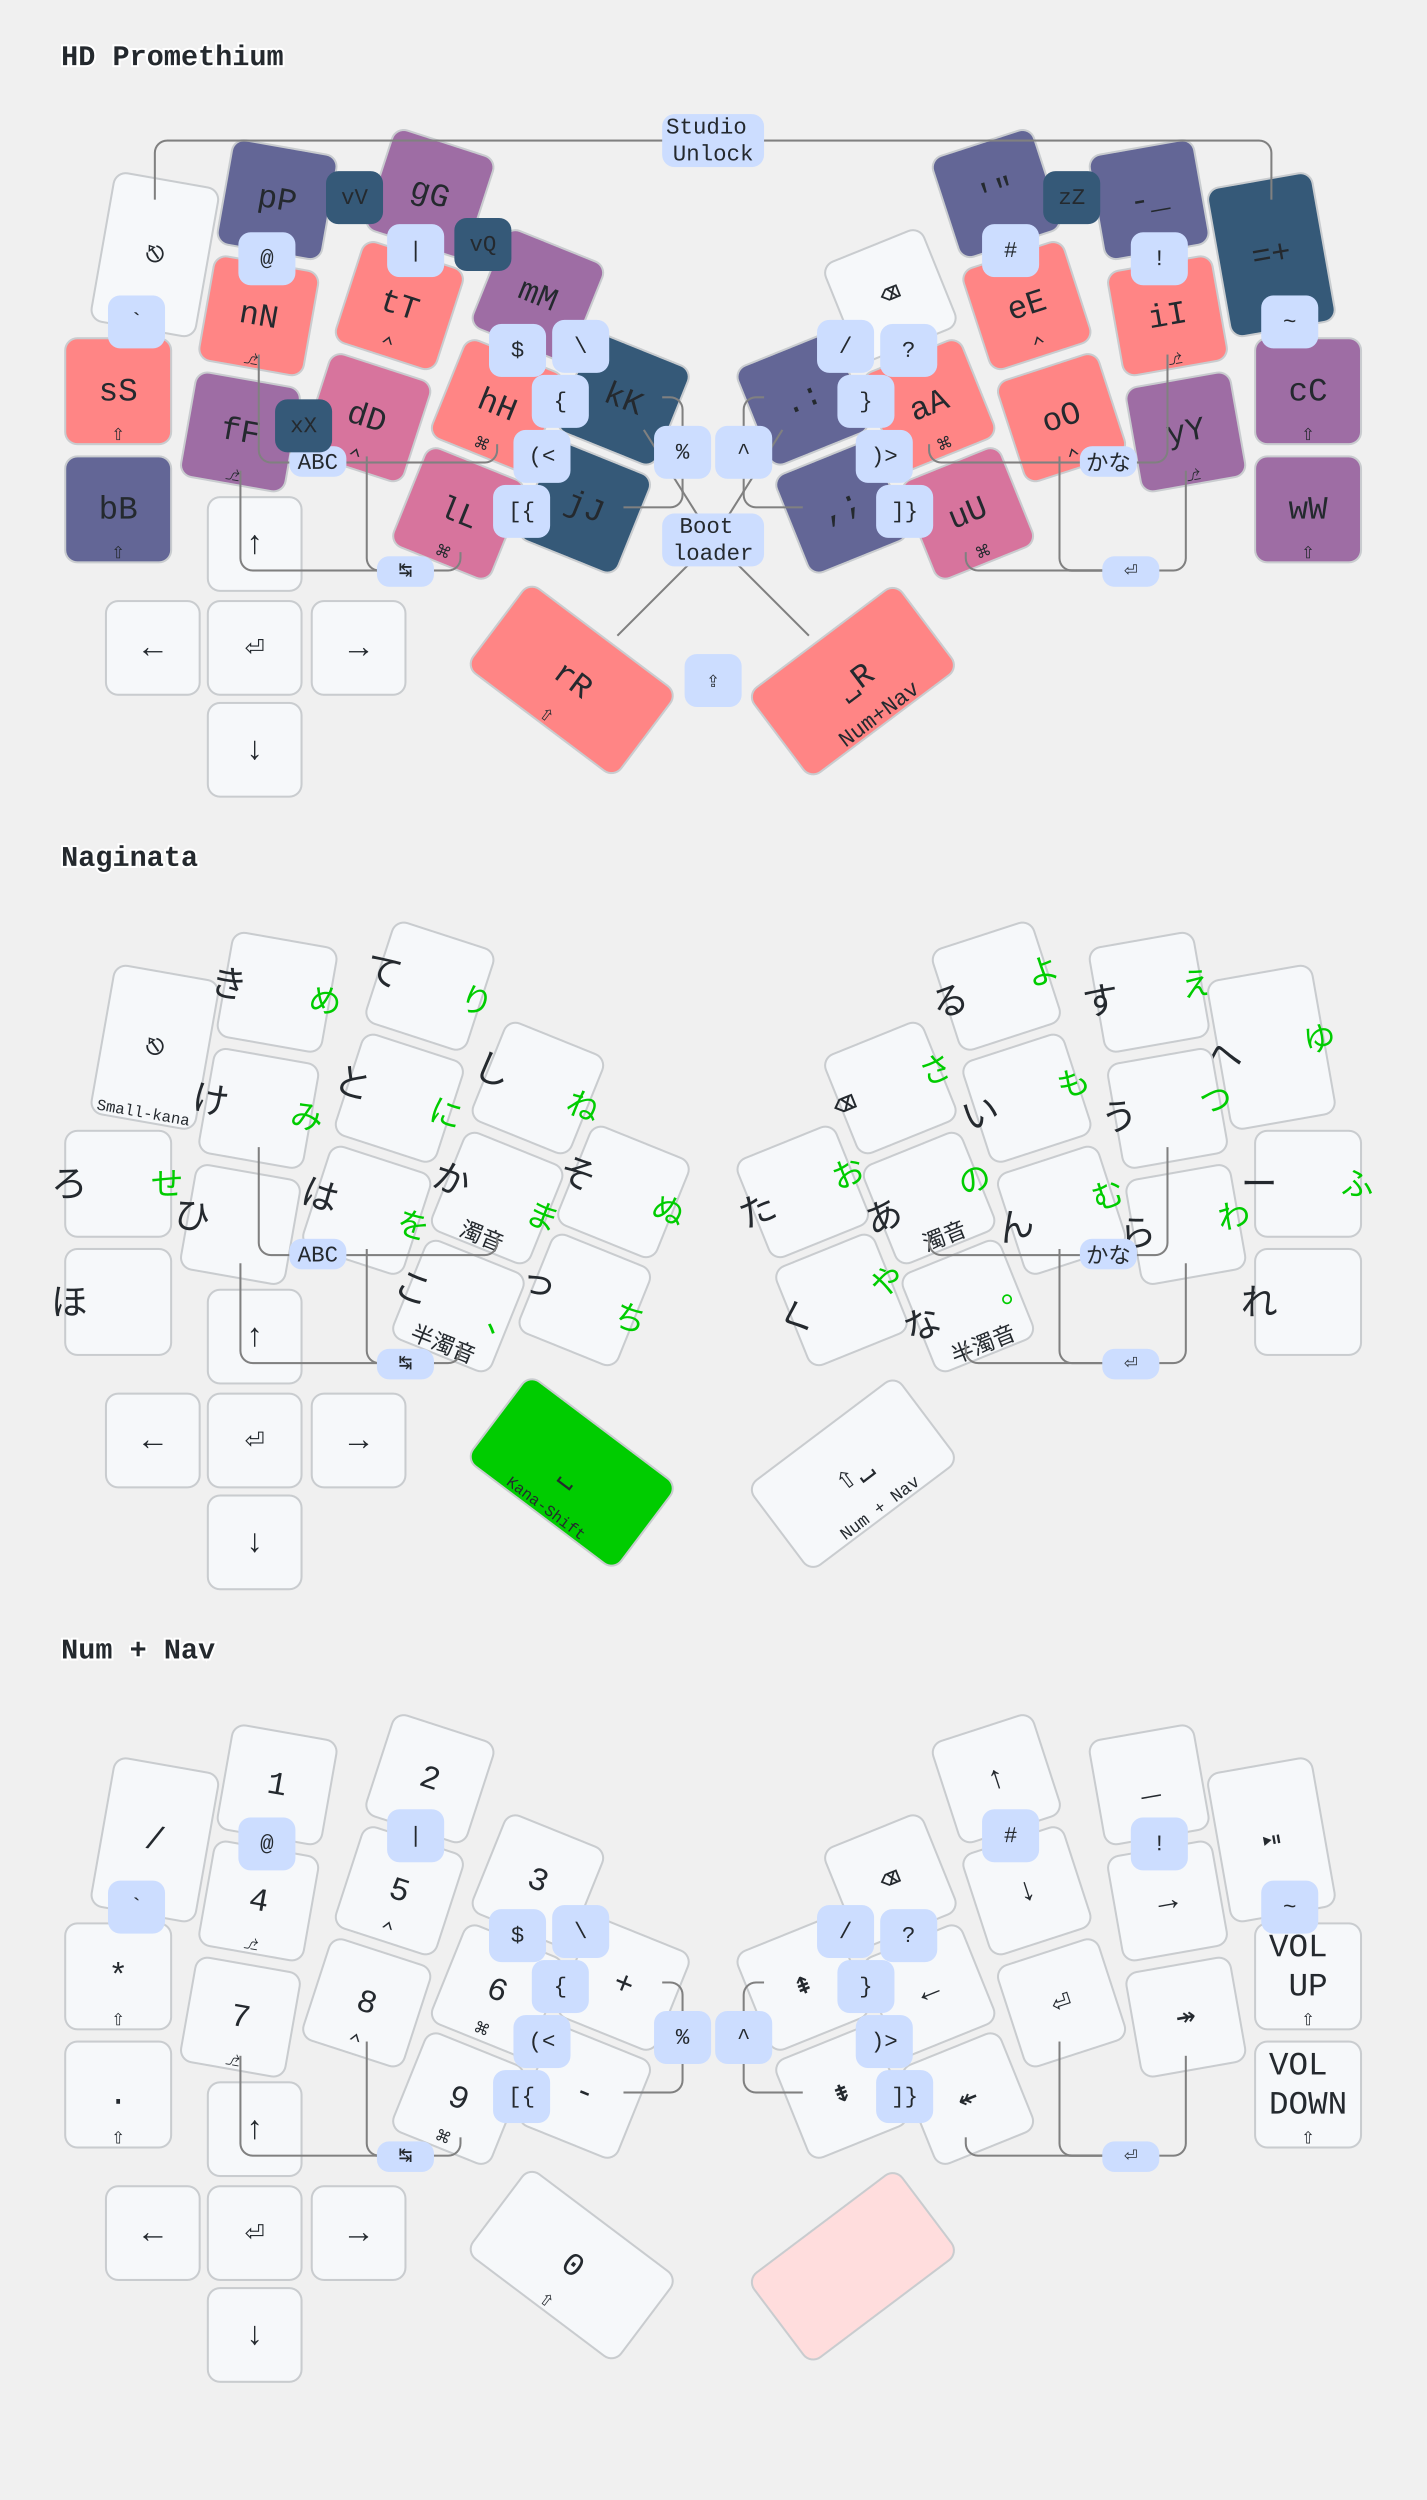
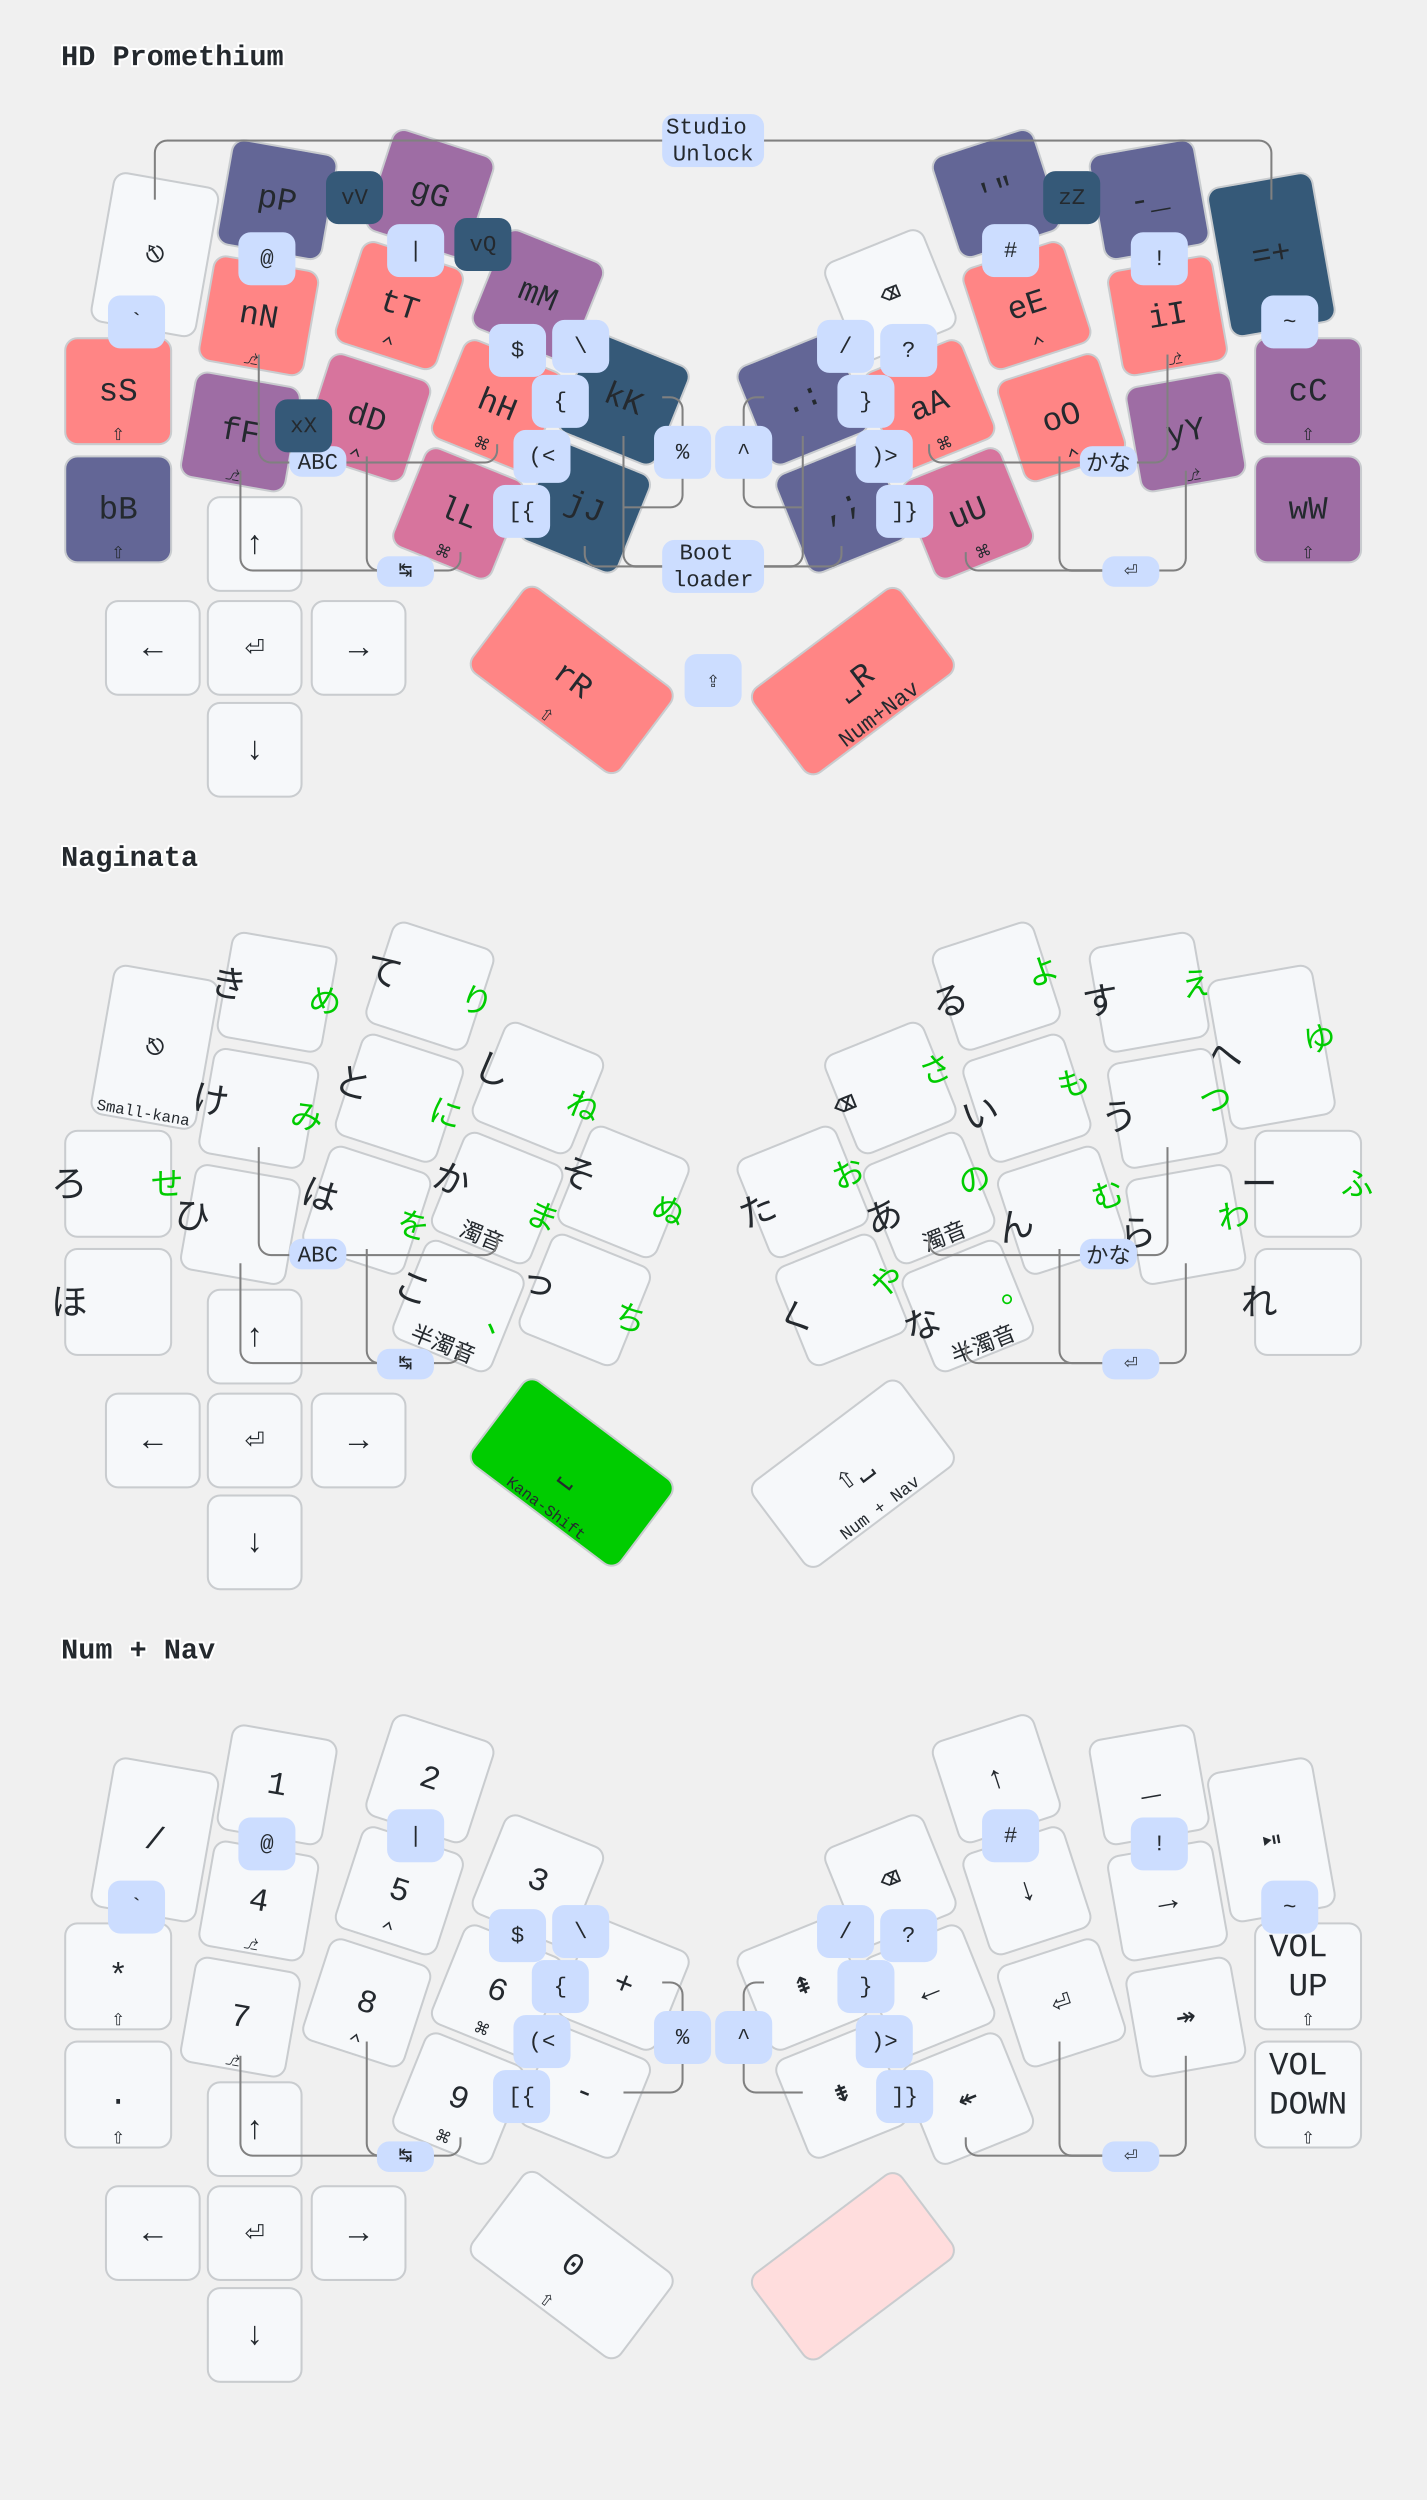
<svg xmlns="http://www.w3.org/2000/svg" width="700" height="1227" viewBox="0 0 700 1227" class="keymap">
  <style>/* inherit to force styles through use tags*/
svg path {
    fill: inherit;
}
/* font and background color specifications */
svg.keymap {
    font-family: SFMono-Regular,Consolas,Liberation Mono,Menlo,monospace;
    font-size: 14px;
    font-kerning: normal;
    text-rendering: optimizeLegibility;
    fill: #24292e;
}

/* default key styling */
rect.key {
    fill: #f6f8fa;
    stroke: #c9cccf;
    stroke-width: 1;
}

/* color accent for combo boxes */
rect.combo {
    fill: #cdf;
}

/* color accent for held keys */
rect.held, rect.combo.held {
    fill: #fdd;
}

/* color accent for ghost (optional) keys */
rect.ghost, rect.combo.ghost {
    stroke-dasharray: 4, 4;
    stroke-width: 2;
}

text {
    text-anchor: middle;
    dominant-baseline: middle;
}

/* styling for layer labels */
text.label {
    font-weight: bold;
    text-anchor: start;
    stroke: white;
    stroke-width: 2;
    paint-order: stroke;
}

text.tap {
    font-size: 16px;
}

/* styling for combo tap, and key hold/shifted label text */
text.combo, text.hold, text.shifted {
    font-size: 11px;
}

text.hold {
    text-anchor: middle;
    dominant-baseline: auto;
}

text.shifted {
    text-anchor: middle;
    dominant-baseline: hanging;
}

/* styling for hold/shifted label text in combo box */
text.combo.hold, text.combo.shifted {
    font-size: 8px;
}

/* lighter symbol for transparent keys */
text.trans {
    fill: #7b7e81;
}

/* styling for combo dendrons */
path.combo {
    stroke-width: 1;
    stroke: gray;
    fill: none;
}

/* Start Tabler Icons Cleanup */
/* cannot use height/width with glyphs */
.icon-tabler &gt; path {
    fill: inherit;
    stroke: inherit;
}
/* hide tabler's default box */
.icon-tabler &gt; path[stroke="none"][fill="none"] {
    visibility: collapse;
}

rect.low {
    fill: #355978;
}
rect.medium-low {
    fill: #636696;
}
rect.medium {
    fill: #9E6DA4;
}
rect.medium-high {
    fill: #D7749D;
}
rect.high {
    fill: #FF8585;
}

/* green styling for Naginata kana-shift */
rect.kshift {
    fill: #00CC00;
}
text.left {
    font-size: 18px;
    translate: 16px 7px;
}
text.right {
    fill: #00CC00;
    font-size: 16px;
    translate: -16px -10px;
}
</style>
  <g transform="translate(30, 0)" class="layer-HD Promethium">
    <text x="0" y="28" class="label" id="HD-Promethium">HD Promethium</text>
    <g transform="translate(0, 60)">
      <g transform="translate(46, 65) rotate(10.0)" class="key keypos-0">
        <rect rx="6" ry="6" x="-26" y="-37" width="52" height="74" class="key" />
        <text x="0" y="0" class="key tap">⎋</text>
      </g>
      <g transform="translate(106, 38) rotate(10.0)" class="key medium-low keypos-1">
        <rect rx="6" ry="6" x="-26" y="-26" width="52" height="52" class="key medium-low" />
        <text x="0" y="0" class="key medium-low tap">pP</text>
      </g>
      <g transform="translate(181, 35) rotate(18.0)" class="key medium keypos-2">
        <rect rx="6" ry="6" x="-26" y="-26" width="52" height="52" class="key medium" />
        <text x="0" y="0" class="key medium tap">gG</text>
      </g>
      <g transform="translate(234, 85) rotate(22.0)" class="key medium keypos-3">
        <rect rx="6" ry="6" x="-26" y="-26" width="52" height="52" class="key medium" />
        <text x="0" y="0" class="key medium tap">mM</text>
      </g>
      <g transform="translate(276, 136) rotate(22.0)" class="key low keypos-4">
        <rect rx="6" ry="6" x="-26" y="-26" width="52" height="52" class="key low" />
        <text x="0" y="0" class="key low tap">kK</text>
      </g>
      <g transform="translate(364, 136) rotate(-22.0)" class="key medium-low keypos-5">
        <rect rx="6" ry="6" x="-26" y="-26" width="52" height="52" class="key medium-low" />
        <text x="0" y="0" class="key medium-low tap">.:</text>
      </g>
      <g transform="translate(407, 85) rotate(-22.0)" class="key keypos-6">
        <rect rx="6" ry="6" x="-26" y="-26" width="52" height="52" class="key" />
        <text x="0" y="0" class="key tap">⌫</text>
      </g>
      <g transform="translate(459, 35) rotate(-18.0)" class="key medium-low keypos-7">
        <rect rx="6" ry="6" x="-26" y="-26" width="52" height="52" class="key medium-low" />
        <text x="0" y="0" class="key medium-low tap">'"</text>
      </g>
      <g transform="translate(534, 38) rotate(-10.0)" class="key medium-low keypos-8">
        <rect rx="6" ry="6" x="-26" y="-26" width="52" height="52" class="key medium-low" />
        <text x="0" y="0" class="key medium-low tap">-_</text>
      </g>
      <g transform="translate(594, 65) rotate(-10.0)" class="key low keypos-9">
        <rect rx="6" ry="6" x="-26" y="-37" width="52" height="74" class="key low" />
        <text x="0" y="0" class="key low tap">=+</text>
      </g>
      <g transform="translate(28, 132)" class="key high keypos-10">
        <rect rx="6" ry="6" x="-26" y="-26" width="52" height="52" class="key high" />
        <text x="0" y="0" class="key high tap">sS</text>
        <text x="0" y="24" class="key high hold">⇧</text>
      </g>
      <g transform="translate(97, 95) rotate(10.0)" class="key high keypos-11">
        <rect rx="6" ry="6" x="-26" y="-26" width="52" height="52" class="key high" />
        <text x="0" y="0" class="key high tap">nN</text>
        <text x="0" y="24" class="key high hold">⎇</text>
      </g>
      <g transform="translate(166, 90) rotate(18.0)" class="key high keypos-12">
        <rect rx="6" ry="6" x="-26" y="-26" width="52" height="52" class="key high" />
        <text x="0" y="0" class="key high tap">tT</text>
        <text x="0" y="24" class="key high hold">⌃</text>
      </g>
      <g transform="translate(214, 139) rotate(22.0)" class="key high keypos-13">
        <rect rx="6" ry="6" x="-26" y="-26" width="52" height="52" class="key high" />
        <text x="0" y="0" class="key high tap">hH</text>
        <text x="0" y="24" class="key high hold">⌘</text>
      </g>
      <g transform="translate(257, 189) rotate(22.0)" class="key low keypos-14">
        <rect rx="6" ry="6" x="-26" y="-26" width="52" height="52" class="key low" />
        <text x="0" y="0" class="key low tap">jJ</text>
      </g>
      <g transform="translate(383, 189) rotate(-22.0)" class="key medium-low keypos-15">
        <rect rx="6" ry="6" x="-26" y="-26" width="52" height="52" class="key medium-low" />
        <text x="0" y="0" class="key medium-low tap">,;</text>
      </g>
      <g transform="translate(426, 139) rotate(-22.0)" class="key high keypos-16">
        <rect rx="6" ry="6" x="-26" y="-26" width="52" height="52" class="key high" />
        <text x="0" y="0" class="key high tap">aA</text>
        <text x="0" y="24" class="key high hold">⌘</text>
      </g>
      <g transform="translate(474, 90) rotate(-18.0)" class="key high keypos-17">
        <rect rx="6" ry="6" x="-26" y="-26" width="52" height="52" class="key high" />
        <text x="0" y="0" class="key high tap">eE</text>
        <text x="0" y="24" class="key high hold">⌃</text>
      </g>
      <g transform="translate(543, 95) rotate(-10.0)" class="key high keypos-18">
        <rect rx="6" ry="6" x="-26" y="-26" width="52" height="52" class="key high" />
        <text x="0" y="0" class="key high tap">iI</text>
        <text x="0" y="24" class="key high hold">⎇</text>
      </g>
      <g transform="translate(612, 132)" class="key medium keypos-19">
        <rect rx="6" ry="6" x="-26" y="-26" width="52" height="52" class="key medium" />
        <text x="0" y="0" class="key medium tap">cC</text>
        <text x="0" y="24" class="key medium hold">⇧</text>
      </g>
      <g transform="translate(28, 190)" class="key medium-low keypos-20">
        <rect rx="6" ry="6" x="-26" y="-26" width="52" height="52" class="key medium-low" />
        <text x="0" y="0" class="key medium-low tap">bB</text>
        <text x="0" y="24" class="key medium-low hold">⇧</text>
      </g>
      <g transform="translate(88, 152) rotate(10.0)" class="key medium keypos-21">
        <rect rx="6" ry="6" x="-26" y="-26" width="52" height="52" class="key medium" />
        <text x="0" y="0" class="key medium tap">fF</text>
        <text x="0" y="24" class="key medium hold">⎇</text>
      </g>
      <g transform="translate(150, 145) rotate(18.0)" class="key medium-high keypos-22">
        <rect rx="6" ry="6" x="-26" y="-26" width="52" height="52" class="key medium-high" />
        <text x="0" y="0" class="key medium-high tap">dD</text>
        <text x="0" y="24" class="key medium-high hold">⌃</text>
      </g>
      <g transform="translate(195, 192) rotate(22.0)" class="key medium-high keypos-23">
        <rect rx="6" ry="6" x="-26" y="-26" width="52" height="52" class="key medium-high" />
        <text x="0" y="0" class="key medium-high tap">lL</text>
        <text x="0" y="24" class="key medium-high hold">⌘</text>
      </g>
      <g transform="translate(251, 274) rotate(37.0)" class="key high keypos-24">
        <rect rx="6" ry="6" x="-46" y="-26" width="91" height="52" class="key high" />
        <text x="0" y="0" class="key high tap">rR</text>
        <text x="0" y="24" class="key high hold">⇧</text>
      </g>
      <g transform="translate(389, 274) rotate(-37.0)" class="key high keypos-25">
        <rect rx="6" ry="6" x="-46" y="-26" width="91" height="52" class="key high" />
        <text x="0" y="0" class="key high tap">⎵R</text>
        <text x="0" y="24" class="key high hold">Num+Nav</text>
      </g>
      <g transform="translate(445, 192) rotate(-22.0)" class="key medium-high keypos-26">
        <rect rx="6" ry="6" x="-26" y="-26" width="52" height="52" class="key medium-high" />
        <text x="0" y="0" class="key medium-high tap">uU</text>
        <text x="0" y="24" class="key medium-high hold">⌘</text>
      </g>
      <g transform="translate(491, 145) rotate(-18.0)" class="key high keypos-27">
        <rect rx="6" ry="6" x="-26" y="-26" width="52" height="52" class="key high" />
        <text x="0" y="0" class="key high tap">oO</text>
        <text x="0" y="24" class="key high hold">⌃</text>
      </g>
      <g transform="translate(552, 152) rotate(-10.0)" class="key medium keypos-28">
        <rect rx="6" ry="6" x="-26" y="-26" width="52" height="52" class="key medium" />
        <text x="0" y="0" class="key medium tap">yY</text>
        <text x="0" y="24" class="key medium hold">⎇</text>
      </g>
      <g transform="translate(612, 190)" class="key medium keypos-29">
        <rect rx="6" ry="6" x="-26" y="-26" width="52" height="52" class="key medium" />
        <text x="0" y="0" class="key medium tap">wW</text>
        <text x="0" y="24" class="key medium hold">⇧</text>
      </g>
      <g transform="translate(95, 207)" class="key keypos-30">
        <rect rx="6" ry="6" x="-23" y="-23" width="46" height="46" class="key" />
        <text x="0" y="0" class="key tap">↑</text>
      </g>
      <g transform="translate(45, 258)" class="key keypos-31">
        <rect rx="6" ry="6" x="-23" y="-23" width="46" height="46" class="key" />
        <text x="0" y="0" class="key tap">←</text>
      </g>
      <g transform="translate(95, 258)" class="key keypos-32">
        <rect rx="6" ry="6" x="-23" y="-23" width="46" height="46" class="key" />
        <text x="0" y="0" class="key tap">⏎</text>
      </g>
      <g transform="translate(146, 258)" class="key keypos-33">
        <rect rx="6" ry="6" x="-23" y="-23" width="46" height="46" class="key" />
        <text x="0" y="0" class="key tap">→</text>
      </g>
      <g transform="translate(95, 308)" class="key keypos-34">
        <rect rx="6" ry="6" x="-23" y="-23" width="46" height="46" class="key" />
        <text x="0" y="0" class="key tap">↓</text>
      </g>
      <g class="combo combopos-0">
        <path d="M320,9 h-268 a6.0,6.0 0 0 0 -6.0,6.0 v23" class="combo" />
        <path d="M320,9 h268 a6.0,6.0 0 0 1 6.0,6.0 v23" class="combo" />
        <rect rx="6" ry="6" x="295" y="-4" width="50" height="26" class="combo" />
        <text x="320" y="9" class="combo tap">
          <tspan x="320" dy="-0.6em">Studio</tspan>
          <tspan x="320" dy="1.2em">Unlock</tspan>
        </text>
      </g>
      <g class="combo combopos-1">
-         <path d="M320,205 l-34,-54" class="combo" />
-         <path d="M320,205 l34,-54" class="combo" />
-         <path d="M320,205 l-47,47" class="combo" />
-         <path d="M320,205 l47,47" class="combo" />
-         <rect rx="6" ry="6" x="295" y="192" width="50" height="26" class="combo" />
-         <text x="320" y="205" class="combo tap">
+         <path d="M320,218 h-38 a6.0,6.0 0 0 1 -6.0,-6.0 v-58" class="combo" />
+         <path d="M320,218 h38 a6.0,6.0 0 0 0 6.0,-6.0 v-58" class="combo" />
+         <path d="M320,218 h-57 a6.0,6.0 0 0 1 -6.0,-6.0 v-4" class="combo" />
+         <path d="M320,218 h57 a6.0,6.0 0 0 0 6.0,-6.0 v-4" class="combo" />
+         <rect rx="6" ry="6" x="295" y="205" width="50" height="26" class="combo" />
+         <text x="320" y="218" class="combo tap">
          <tspan x="320" dy="-0.6em">Boot</tspan>
          <tspan x="320" dy="1.2em">loader</tspan>
        </text>
      </g>
      <g class="combo combopos-2">
        <path d="M514,167 h-82 a6.0,6.0 0 0 1 -6.0,-6.0 v-3" class="combo" />
        <path d="M514,167 h23 a6.0,6.0 0 0 0 6.0,-6.0 v-47" class="combo" />
        <rect rx="6" ry="6" x="500" y="159" width="28" height="15" class="combo" />
        <text x="514" y="167" class="combo tap">かな</text>
      </g>
      <g class="combo combopos-3">
        <path d="M126,167 h82 a6.0,6.0 0 0 0 6.0,-6.0 v-3" class="combo" />
        <path d="M126,167 h-23 a6.0,6.0 0 0 1 -6.0,-6.0 v-47" class="combo" />
        <rect rx="6" ry="6" x="112" y="159" width="28" height="15" class="combo" />
        <text x="126" y="167" class="combo tap">ABC</text>
      </g>
      <g class="combo combopos-4">
        <path d="M169,220 h21 a6.0,6.0 0 0 0 6.0,-6.0 v-3" class="combo" />
        <path d="M169,220 h-13 a6.0,6.0 0 0 1 -6.0,-6.0 v-50" class="combo" />
        <path d="M169,220 h-75 a6.0,6.0 0 0 1 -6.0,-6.0 v-43" class="combo" />
        <rect rx="6" ry="6" x="155" y="213" width="28" height="15" class="combo" />
        <text x="169" y="220" class="combo tap">↹</text>
      </g>
      <g class="combo combopos-5">
        <path d="M525,220 h-75 a6.0,6.0 0 0 1 -6.0,-6.0 v-3" class="combo" />
        <path d="M525,220 h-29 a6.0,6.0 0 0 1 -6.0,-6.0 v-50" class="combo" />
        <path d="M525,220 h21 a6.0,6.0 0 0 0 6.0,-6.0 v-43" class="combo" />
        <rect rx="6" ry="6" x="511" y="213" width="28" height="15" class="combo" />
        <text x="525" y="220" class="combo tap">⏎</text>
      </g>
      <g class="combo low combopos-6">
        <rect rx="6" ry="6" x="193" y="47" width="28" height="26" class="combo low" />
        <text x="207" y="60" class="combo low tap">vQ</text>
      </g>
      <g class="combo low combopos-7">
        <rect rx="6" ry="6" x="482" y="24" width="28" height="26" class="combo low" />
        <text x="496" y="37" class="combo low tap">zZ</text>
      </g>
      <g class="combo low combopos-8">
        <rect rx="6" ry="6" x="130" y="24" width="28" height="26" class="combo low" />
        <text x="144" y="37" class="combo low tap">vV</text>
      </g>
      <g class="combo low combopos-9">
        <rect rx="6" ry="6" x="105" y="136" width="28" height="26" class="combo low" />
        <text x="119" y="149" class="combo low tap">xX</text>
      </g>
      <g class="combo combopos-10">
        <rect rx="6" ry="6" x="306" y="261" width="28" height="26" class="combo" />
        <text x="320" y="274" class="combo tap">⇪</text>
      </g>
      <g class="combo combopos-11">
        <rect rx="6" ry="6" x="23" y="85" width="28" height="26" class="combo" />
        <text x="37" y="98" class="combo tap">`</text>
      </g>
      <g class="combo combopos-12">
        <rect rx="6" ry="6" x="87" y="54" width="28" height="26" class="combo" />
        <text x="101" y="67" class="combo tap">@</text>
      </g>
      <g class="combo combopos-13">
        <rect rx="6" ry="6" x="160" y="50" width="28" height="26" class="combo" />
        <text x="174" y="63" class="combo tap">|</text>
      </g>
      <g class="combo combopos-14">
        <rect rx="6" ry="6" x="210" y="99" width="28" height="26" class="combo" />
        <text x="224" y="112" class="combo tap">$</text>
      </g>
      <g class="combo combopos-15">
        <rect rx="6" ry="6" x="241" y="97" width="28" height="26" class="combo" />
        <text x="255" y="110" class="combo tap">\</text>
      </g>
      <g class="combo combopos-16">
        <path d="M305,162 v-21 a6.0,6.0 0 0 0 -6.0,-6.0 h-4" class="combo" />
        <path d="M305,162 v21 a6.0,6.0 0 0 1 -6.0,6.0 h-23" class="combo" />
        <rect rx="6" ry="6" x="291" y="149" width="28" height="26" class="combo" />
        <text x="305" y="162" class="combo tap">%</text>
      </g>
      <g class="combo combopos-17">
        <path d="M335,162 v-21 a6.0,6.0 0 0 1 6.0,-6.0 h4" class="combo" />
        <path d="M335,162 v21 a6.0,6.0 0 0 0 6.0,6.0 h23" class="combo" />
        <rect rx="6" ry="6" x="321" y="149" width="28" height="26" class="combo" />
        <text x="335" y="162" class="combo tap">^</text>
      </g>
      <g class="combo combopos-18">
        <rect rx="6" ry="6" x="371" y="97" width="28" height="26" class="combo" />
        <text x="385" y="110" class="combo tap">/</text>
      </g>
      <g class="combo combopos-19">
        <rect rx="6" ry="6" x="402" y="99" width="28" height="26" class="combo" />
        <text x="416" y="112" class="combo tap">?</text>
      </g>
      <g class="combo combopos-20">
        <rect rx="6" ry="6" x="452" y="50" width="28" height="26" class="combo" />
        <text x="466" y="63" class="combo tap">#</text>
      </g>
      <g class="combo combopos-21">
        <rect rx="6" ry="6" x="525" y="54" width="28" height="26" class="combo" />
        <text x="539" y="67" class="combo tap">!</text>
      </g>
      <g class="combo combopos-22">
        <rect rx="6" ry="6" x="589" y="85" width="28" height="26" class="combo" />
        <text x="603" y="98" class="combo tap">~</text>
      </g>
      <g class="combo combopos-23">
        <rect rx="6" ry="6" x="231" y="124" width="28" height="26" class="combo" />
        <text x="245" y="137" class="combo tap">{</text>
      </g>
      <g class="combo combopos-24">
        <rect rx="6" ry="6" x="381" y="124" width="28" height="26" class="combo" />
        <text x="395" y="137" class="combo tap">}</text>
      </g>
      <g class="combo combopos-25">
        <rect rx="6" ry="6" x="222" y="151" width="28" height="26" class="combo" />
        <text x="236" y="164" class="combo tap">(&lt;</text>
      </g>
      <g class="combo combopos-26">
        <rect rx="6" ry="6" x="390" y="151" width="28" height="26" class="combo" />
        <text x="404" y="164" class="combo tap">)&gt;</text>
      </g>
      <g class="combo combopos-27">
        <rect rx="6" ry="6" x="212" y="178" width="28" height="26" class="combo" />
        <text x="226" y="191" class="combo tap">[{</text>
      </g>
      <g class="combo combopos-28">
        <rect rx="6" ry="6" x="400" y="178" width="28" height="26" class="combo" />
        <text x="414" y="191" class="combo tap">]}</text>
      </g>
    </g>
  </g>
  <g transform="translate(30, 393)" class="layer-Naginata">
    <text x="0" y="28" class="label" id="Naginata">Naginata</text>
    <g transform="translate(0, 56)">
      <g transform="translate(46, 65) rotate(10.0)" class="key keypos-0">
        <rect rx="6" ry="6" x="-26" y="-37" width="52" height="74" class="key" />
        <text x="0" y="0" class="key tap">⎋</text>
        <text x="0" y="35" class="key hold">
          <tspan style="font-size: 70%">Small-kana</tspan>
        </text>
      </g>
      <g transform="translate(106, 38) rotate(10.0)" class="key keypos-1">
        <rect rx="6" ry="6" x="-26" y="-26" width="52" height="52" class="key" />
        <text x="-24" y="0" class="key left">き</text>
        <text x="24" y="0" class="key right">め</text>
      </g>
      <g transform="translate(181, 35) rotate(18.0)" class="key keypos-2">
        <rect rx="6" ry="6" x="-26" y="-26" width="52" height="52" class="key" />
        <text x="-24" y="0" class="key left">て</text>
        <text x="24" y="0" class="key right">り</text>
      </g>
      <g transform="translate(234, 85) rotate(22.0)" class="key keypos-3">
        <rect rx="6" ry="6" x="-26" y="-26" width="52" height="52" class="key" />
        <text x="-24" y="0" class="key left">し</text>
        <text x="24" y="0" class="key right">ね</text>
      </g>
      <g transform="translate(276, 136) rotate(22.0)" class="key keypos-4">
        <rect rx="6" ry="6" x="-26" y="-26" width="52" height="52" class="key" />
        <text x="-24" y="0" class="key left">そ</text>
        <text x="24" y="0" class="key right">ぬ</text>
      </g>
      <g transform="translate(364, 136) rotate(-22.0)" class="key keypos-5">
        <rect rx="6" ry="6" x="-26" y="-26" width="52" height="52" class="key" />
        <text x="-24" y="0" class="key left">た</text>
        <text x="24" y="0" class="key right">お</text>
      </g>
      <g transform="translate(407, 85) rotate(-22.0)" class="key keypos-6">
        <rect rx="6" ry="6" x="-26" y="-26" width="52" height="52" class="key" />
        <text x="-24" y="0" class="key left">⌫</text>
        <text x="24" y="0" class="key right">さ</text>
      </g>
      <g transform="translate(459, 35) rotate(-18.0)" class="key keypos-7">
        <rect rx="6" ry="6" x="-26" y="-26" width="52" height="52" class="key" />
        <text x="-24" y="0" class="key left">る</text>
        <text x="24" y="0" class="key right">よ</text>
      </g>
      <g transform="translate(534, 38) rotate(-10.0)" class="key keypos-8">
        <rect rx="6" ry="6" x="-26" y="-26" width="52" height="52" class="key" />
        <text x="-24" y="0" class="key left">す</text>
        <text x="24" y="0" class="key right">え</text>
      </g>
      <g transform="translate(594, 65) rotate(-10.0)" class="key keypos-9">
        <rect rx="6" ry="6" x="-26" y="-37" width="52" height="74" class="key" />
        <text x="-24" y="0" class="key left">へ</text>
        <text x="24" y="0" class="key right">ゆ</text>
      </g>
      <g transform="translate(28, 132)" class="key keypos-10">
        <rect rx="6" ry="6" x="-26" y="-26" width="52" height="52" class="key" />
        <text x="-24" y="0" class="key left">ろ</text>
        <text x="24" y="0" class="key right">せ</text>
      </g>
      <g transform="translate(97, 95) rotate(10.0)" class="key keypos-11">
        <rect rx="6" ry="6" x="-26" y="-26" width="52" height="52" class="key" />
        <text x="-24" y="0" class="key left">け</text>
        <text x="24" y="0" class="key right">み</text>
      </g>
      <g transform="translate(166, 90) rotate(18.0)" class="key keypos-12">
        <rect rx="6" ry="6" x="-26" y="-26" width="52" height="52" class="key" />
        <text x="-24" y="0" class="key left">と</text>
        <text x="24" y="0" class="key right">に</text>
      </g>
      <g transform="translate(214, 139) rotate(22.0)" class="key keypos-13">
        <rect rx="6" ry="6" x="-26" y="-26" width="52" height="52" class="key" />
        <text x="0" y="24" class="key hold">濁音</text>
        <text x="-24" y="0" class="key left">か</text>
        <text x="24" y="0" class="key right">ま</text>
      </g>
      <g transform="translate(257, 189) rotate(22.0)" class="key keypos-14">
        <rect rx="6" ry="6" x="-26" y="-26" width="52" height="52" class="key" />
        <text x="-24" y="0" class="key left">っ</text>
        <text x="24" y="0" class="key right">ち</text>
      </g>
      <g transform="translate(383, 189) rotate(-22.0)" class="key keypos-15">
        <rect rx="6" ry="6" x="-26" y="-26" width="52" height="52" class="key" />
        <text x="-24" y="0" class="key left">く</text>
        <text x="24" y="0" class="key right">や</text>
      </g>
      <g transform="translate(426, 139) rotate(-22.0)" class="key keypos-16">
        <rect rx="6" ry="6" x="-26" y="-26" width="52" height="52" class="key" />
        <text x="0" y="24" class="key hold">濁音</text>
        <text x="-24" y="0" class="key left">あ</text>
        <text x="24" y="0" class="key right">の</text>
      </g>
      <g transform="translate(474, 90) rotate(-18.0)" class="key keypos-17">
        <rect rx="6" ry="6" x="-26" y="-26" width="52" height="52" class="key" />
        <text x="-24" y="0" class="key left">い</text>
        <text x="24" y="0" class="key right">も</text>
      </g>
      <g transform="translate(543, 95) rotate(-10.0)" class="key keypos-18">
        <rect rx="6" ry="6" x="-26" y="-26" width="52" height="52" class="key" />
        <text x="-24" y="0" class="key left">う</text>
        <text x="24" y="0" class="key right">つ</text>
      </g>
      <g transform="translate(612, 132)" class="key keypos-19">
        <rect rx="6" ry="6" x="-26" y="-26" width="52" height="52" class="key" />
        <text x="-24" y="0" class="key left">ー</text>
        <text x="24" y="0" class="key right">ふ</text>
      </g>
      <g transform="translate(28, 190)" class="key keypos-20">
        <rect rx="6" ry="6" x="-26" y="-26" width="52" height="52" class="key" />
        <text x="-24" y="0" class="key left">ほ</text>
      </g>
      <g transform="translate(88, 152) rotate(10.0)" class="key keypos-21">
        <rect rx="6" ry="6" x="-26" y="-26" width="52" height="52" class="key" />
        <text x="-24" y="0" class="key left">ひ</text>
      </g>
      <g transform="translate(150, 145) rotate(18.0)" class="key keypos-22">
        <rect rx="6" ry="6" x="-26" y="-26" width="52" height="52" class="key" />
        <text x="-24" y="0" class="key left">は</text>
        <text x="24" y="0" class="key right">を</text>
      </g>
      <g transform="translate(195, 192) rotate(22.0)" class="key keypos-23">
        <rect rx="6" ry="6" x="-26" y="-26" width="52" height="52" class="key" />
        <text x="0" y="24" class="key hold">半濁音</text>
        <text x="-24" y="0" class="key left">こ</text>
        <text x="24" y="0" class="key right">、</text>
      </g>
      <g transform="translate(251, 274) rotate(37.0)" class="key kshift keypos-24">
        <rect rx="6" ry="6" x="-46" y="-26" width="91" height="52" class="key kshift" />
        <text x="0" y="0" class="key kshift tap">⎵</text>
        <text x="0" y="24" class="key kshift hold">
          <tspan style="font-size: 70%">Kana-Shift</tspan>
        </text>
      </g>
      <g transform="translate(389, 274) rotate(-37.0)" class="key keypos-25">
        <rect rx="6" ry="6" x="-46" y="-26" width="91" height="52" class="key" />
        <text x="0" y="0" class="key tap">⇧⎵</text>
        <a href="#Num--Nav">
          <text x="0" y="24" class="key hold layer-activator">
            <tspan style="font-size: 78%">Num + Nav</tspan>
          </text>
        </a>
      </g>
      <g transform="translate(445, 192) rotate(-22.0)" class="key keypos-26">
        <rect rx="6" ry="6" x="-26" y="-26" width="52" height="52" class="key" />
        <text x="0" y="24" class="key hold">半濁音</text>
        <text x="-24" y="0" class="key left">な</text>
        <text x="24" y="0" class="key right">。</text>
      </g>
      <g transform="translate(491, 145) rotate(-18.0)" class="key keypos-27">
        <rect rx="6" ry="6" x="-26" y="-26" width="52" height="52" class="key" />
        <text x="-24" y="0" class="key left">ん</text>
        <text x="24" y="0" class="key right">む</text>
      </g>
      <g transform="translate(552, 152) rotate(-10.0)" class="key keypos-28">
        <rect rx="6" ry="6" x="-26" y="-26" width="52" height="52" class="key" />
        <text x="-24" y="0" class="key left">ら</text>
        <text x="24" y="0" class="key right">わ</text>
      </g>
      <g transform="translate(612, 190)" class="key keypos-29">
        <rect rx="6" ry="6" x="-26" y="-26" width="52" height="52" class="key" />
        <text x="-24" y="0" class="key left">れ</text>
      </g>
      <g transform="translate(95, 207)" class="key keypos-30">
        <rect rx="6" ry="6" x="-23" y="-23" width="46" height="46" class="key" />
        <text x="0" y="0" class="key tap">↑</text>
      </g>
      <g transform="translate(45, 258)" class="key keypos-31">
        <rect rx="6" ry="6" x="-23" y="-23" width="46" height="46" class="key" />
        <text x="0" y="0" class="key tap">←</text>
      </g>
      <g transform="translate(95, 258)" class="key keypos-32">
        <rect rx="6" ry="6" x="-23" y="-23" width="46" height="46" class="key" />
        <text x="0" y="0" class="key tap">⏎</text>
      </g>
      <g transform="translate(146, 258)" class="key keypos-33">
        <rect rx="6" ry="6" x="-23" y="-23" width="46" height="46" class="key" />
        <text x="0" y="0" class="key tap">→</text>
      </g>
      <g transform="translate(95, 308)" class="key keypos-34">
        <rect rx="6" ry="6" x="-23" y="-23" width="46" height="46" class="key" />
        <text x="0" y="0" class="key tap">↓</text>
      </g>
      <g class="combo combopos-0">
        <path d="M514,167 h-82 a6.0,6.0 0 0 1 -6.0,-6.0 v-3" class="combo" />
        <path d="M514,167 h23 a6.0,6.0 0 0 0 6.0,-6.0 v-47" class="combo" />
        <rect rx="6" ry="6" x="500" y="159" width="28" height="15" class="combo" />
        <text x="514" y="167" class="combo tap">かな</text>
      </g>
      <g class="combo combopos-1">
        <path d="M126,167 h82 a6.0,6.0 0 0 0 6.0,-6.0 v-3" class="combo" />
        <path d="M126,167 h-23 a6.0,6.0 0 0 1 -6.0,-6.0 v-47" class="combo" />
        <rect rx="6" ry="6" x="112" y="159" width="28" height="15" class="combo" />
        <text x="126" y="167" class="combo tap">ABC</text>
      </g>
      <g class="combo combopos-2">
        <path d="M169,220 h21 a6.0,6.0 0 0 0 6.0,-6.0 v-3" class="combo" />
        <path d="M169,220 h-13 a6.0,6.0 0 0 1 -6.0,-6.0 v-50" class="combo" />
        <path d="M169,220 h-75 a6.0,6.0 0 0 1 -6.0,-6.0 v-43" class="combo" />
        <rect rx="6" ry="6" x="155" y="213" width="28" height="15" class="combo" />
        <text x="169" y="220" class="combo tap">↹</text>
      </g>
      <g class="combo combopos-3">
        <path d="M525,220 h-75 a6.0,6.0 0 0 1 -6.0,-6.0 v-3" class="combo" />
        <path d="M525,220 h-29 a6.0,6.0 0 0 1 -6.0,-6.0 v-50" class="combo" />
        <path d="M525,220 h21 a6.0,6.0 0 0 0 6.0,-6.0 v-43" class="combo" />
        <rect rx="6" ry="6" x="511" y="213" width="28" height="15" class="combo" />
        <text x="525" y="220" class="combo tap">⏎</text>
      </g>
    </g>
  </g>
  <g transform="translate(30, 782)" class="layer-Num + Nav">
    <text x="0" y="28" class="label" id="Num--Nav">Num + Nav</text>
    <g transform="translate(0, 56)">
      <g transform="translate(46, 65) rotate(10.0)" class="key keypos-0">
        <rect rx="6" ry="6" x="-26" y="-37" width="52" height="74" class="key" />
        <text x="0" y="0" class="key tap">/</text>
      </g>
      <g transform="translate(106, 38) rotate(10.0)" class="key keypos-1">
        <rect rx="6" ry="6" x="-26" y="-26" width="52" height="52" class="key" />
        <text x="0" y="0" class="key tap">1</text>
      </g>
      <g transform="translate(181, 35) rotate(18.0)" class="key keypos-2">
        <rect rx="6" ry="6" x="-26" y="-26" width="52" height="52" class="key" />
        <text x="0" y="0" class="key tap">2</text>
      </g>
      <g transform="translate(234, 85) rotate(22.0)" class="key keypos-3">
        <rect rx="6" ry="6" x="-26" y="-26" width="52" height="52" class="key" />
        <text x="0" y="0" class="key tap">3</text>
      </g>
      <g transform="translate(276, 136) rotate(22.0)" class="key keypos-4">
        <rect rx="6" ry="6" x="-26" y="-26" width="52" height="52" class="key" />
        <text x="0" y="0" class="key tap">+</text>
      </g>
      <g transform="translate(364, 136) rotate(-22.0)" class="key keypos-5">
        <rect rx="6" ry="6" x="-26" y="-26" width="52" height="52" class="key" />
        <text x="0" y="0" class="key tap">⇞</text>
      </g>
      <g transform="translate(407, 85) rotate(-22.0)" class="key keypos-6">
        <rect rx="6" ry="6" x="-26" y="-26" width="52" height="52" class="key" />
        <text x="0" y="0" class="key tap">⌫</text>
      </g>
      <g transform="translate(459, 35) rotate(-18.0)" class="key keypos-7">
        <rect rx="6" ry="6" x="-26" y="-26" width="52" height="52" class="key" />
        <text x="0" y="0" class="key tap">↑</text>
      </g>
      <g transform="translate(534, 38) rotate(-10.0)" class="key keypos-8">
        <rect rx="6" ry="6" x="-26" y="-26" width="52" height="52" class="key" />
        <text x="0" y="0" class="key tap">_</text>
      </g>
      <g transform="translate(594, 65) rotate(-10.0)" class="key keypos-9">
        <rect rx="6" ry="6" x="-26" y="-37" width="52" height="74" class="key" />
        <text x="0" y="0" class="key tap">⏯</text>
      </g>
      <g transform="translate(28, 132)" class="key keypos-10">
        <rect rx="6" ry="6" x="-26" y="-26" width="52" height="52" class="key" />
        <text x="0" y="0" class="key tap">*</text>
        <text x="0" y="24" class="key hold">⇧</text>
      </g>
      <g transform="translate(97, 95) rotate(10.0)" class="key keypos-11">
        <rect rx="6" ry="6" x="-26" y="-26" width="52" height="52" class="key" />
        <text x="0" y="0" class="key tap">4</text>
        <text x="0" y="24" class="key hold">⎇</text>
      </g>
      <g transform="translate(166, 90) rotate(18.0)" class="key keypos-12">
        <rect rx="6" ry="6" x="-26" y="-26" width="52" height="52" class="key" />
        <text x="0" y="0" class="key tap">5</text>
        <text x="0" y="24" class="key hold">⌃</text>
      </g>
      <g transform="translate(214, 139) rotate(22.0)" class="key keypos-13">
        <rect rx="6" ry="6" x="-26" y="-26" width="52" height="52" class="key" />
        <text x="0" y="0" class="key tap">6</text>
        <text x="0" y="24" class="key hold">⌘</text>
      </g>
      <g transform="translate(257, 189) rotate(22.0)" class="key keypos-14">
        <rect rx="6" ry="6" x="-26" y="-26" width="52" height="52" class="key" />
        <text x="0" y="0" class="key tap">-</text>
      </g>
      <g transform="translate(383, 189) rotate(-22.0)" class="key keypos-15">
        <rect rx="6" ry="6" x="-26" y="-26" width="52" height="52" class="key" />
        <text x="0" y="0" class="key tap">⇟</text>
      </g>
      <g transform="translate(426, 139) rotate(-22.0)" class="key keypos-16">
        <rect rx="6" ry="6" x="-26" y="-26" width="52" height="52" class="key" />
        <text x="0" y="0" class="key tap">←</text>
      </g>
      <g transform="translate(474, 90) rotate(-18.0)" class="key keypos-17">
        <rect rx="6" ry="6" x="-26" y="-26" width="52" height="52" class="key" />
        <text x="0" y="0" class="key tap">↓</text>
      </g>
      <g transform="translate(543, 95) rotate(-10.0)" class="key keypos-18">
        <rect rx="6" ry="6" x="-26" y="-26" width="52" height="52" class="key" />
        <text x="0" y="0" class="key tap">→</text>
      </g>
      <g transform="translate(612, 132)" class="key keypos-19">
        <rect rx="6" ry="6" x="-26" y="-26" width="52" height="52" class="key" />
        <text x="0" y="0" class="key tap">
          <tspan x="0" dy="-0.9em">VOL</tspan>
          <tspan x="0" dy="1.2em">UP</tspan>
        </text>
        <text x="0" y="24" class="key hold">⇧</text>
      </g>
      <g transform="translate(28, 190)" class="key keypos-20">
        <rect rx="6" ry="6" x="-26" y="-26" width="52" height="52" class="key" />
        <text x="0" y="0" class="key tap">.</text>
        <text x="0" y="24" class="key hold">⇧</text>
      </g>
      <g transform="translate(88, 152) rotate(10.0)" class="key keypos-21">
        <rect rx="6" ry="6" x="-26" y="-26" width="52" height="52" class="key" />
        <text x="0" y="0" class="key tap">7</text>
        <text x="0" y="24" class="key hold">⎇</text>
      </g>
      <g transform="translate(150, 145) rotate(18.0)" class="key keypos-22">
        <rect rx="6" ry="6" x="-26" y="-26" width="52" height="52" class="key" />
        <text x="0" y="0" class="key tap">8</text>
        <text x="0" y="24" class="key hold">⌃</text>
      </g>
      <g transform="translate(195, 192) rotate(22.0)" class="key keypos-23">
        <rect rx="6" ry="6" x="-26" y="-26" width="52" height="52" class="key" />
        <text x="0" y="0" class="key tap">9</text>
        <text x="0" y="24" class="key hold">⌘</text>
      </g>
      <g transform="translate(251, 274) rotate(37.0)" class="key keypos-24">
        <rect rx="6" ry="6" x="-46" y="-26" width="91" height="52" class="key" />
        <text x="0" y="0" class="key tap">0</text>
        <text x="0" y="24" class="key hold">⇧</text>
      </g>
      <g transform="translate(389, 274) rotate(-37.0)" class="key held keypos-25">
        <rect rx="6" ry="6" x="-46" y="-26" width="91" height="52" class="key held" />
      </g>
      <g transform="translate(445, 192) rotate(-22.0)" class="key keypos-26">
        <rect rx="6" ry="6" x="-26" y="-26" width="52" height="52" class="key" />
        <text x="0" y="0" class="key tap">↞</text>
      </g>
      <g transform="translate(491, 145) rotate(-18.0)" class="key keypos-27">
        <rect rx="6" ry="6" x="-26" y="-26" width="52" height="52" class="key" />
        <text x="0" y="0" class="key tap">⏎</text>
      </g>
      <g transform="translate(552, 152) rotate(-10.0)" class="key keypos-28">
        <rect rx="6" ry="6" x="-26" y="-26" width="52" height="52" class="key" />
        <text x="0" y="0" class="key tap">↠</text>
      </g>
      <g transform="translate(612, 190)" class="key keypos-29">
        <rect rx="6" ry="6" x="-26" y="-26" width="52" height="52" class="key" />
        <text x="0" y="0" class="key tap">
          <tspan x="0" dy="-0.9em">VOL</tspan>
          <tspan x="0" dy="1.2em">DOWN</tspan>
        </text>
        <text x="0" y="24" class="key hold">⇧</text>
      </g>
      <g transform="translate(95, 207)" class="key keypos-30">
        <rect rx="6" ry="6" x="-23" y="-23" width="46" height="46" class="key" />
        <text x="0" y="0" class="key tap">↑</text>
      </g>
      <g transform="translate(45, 258)" class="key keypos-31">
        <rect rx="6" ry="6" x="-23" y="-23" width="46" height="46" class="key" />
        <text x="0" y="0" class="key tap">←</text>
      </g>
      <g transform="translate(95, 258)" class="key keypos-32">
        <rect rx="6" ry="6" x="-23" y="-23" width="46" height="46" class="key" />
        <text x="0" y="0" class="key tap">⏎</text>
      </g>
      <g transform="translate(146, 258)" class="key keypos-33">
        <rect rx="6" ry="6" x="-23" y="-23" width="46" height="46" class="key" />
        <text x="0" y="0" class="key tap">→</text>
      </g>
      <g transform="translate(95, 308)" class="key keypos-34">
        <rect rx="6" ry="6" x="-23" y="-23" width="46" height="46" class="key" />
        <text x="0" y="0" class="key tap">↓</text>
      </g>
      <g class="combo combopos-0">
        <path d="M169,220 h21 a6.0,6.0 0 0 0 6.0,-6.0 v-3" class="combo" />
        <path d="M169,220 h-13 a6.0,6.0 0 0 1 -6.0,-6.0 v-50" class="combo" />
        <path d="M169,220 h-75 a6.0,6.0 0 0 1 -6.0,-6.0 v-43" class="combo" />
        <rect rx="6" ry="6" x="155" y="213" width="28" height="15" class="combo" />
        <text x="169" y="220" class="combo tap">↹</text>
      </g>
      <g class="combo combopos-1">
        <path d="M525,220 h-75 a6.0,6.0 0 0 1 -6.0,-6.0 v-3" class="combo" />
        <path d="M525,220 h-29 a6.0,6.0 0 0 1 -6.0,-6.0 v-50" class="combo" />
        <path d="M525,220 h21 a6.0,6.0 0 0 0 6.0,-6.0 v-43" class="combo" />
        <rect rx="6" ry="6" x="511" y="213" width="28" height="15" class="combo" />
        <text x="525" y="220" class="combo tap">⏎</text>
      </g>
      <g class="combo combopos-2">
        <rect rx="6" ry="6" x="23" y="85" width="28" height="26" class="combo" />
        <text x="37" y="98" class="combo tap">`</text>
      </g>
      <g class="combo combopos-3">
        <rect rx="6" ry="6" x="87" y="54" width="28" height="26" class="combo" />
        <text x="101" y="67" class="combo tap">@</text>
      </g>
      <g class="combo combopos-4">
        <rect rx="6" ry="6" x="160" y="50" width="28" height="26" class="combo" />
        <text x="174" y="63" class="combo tap">|</text>
      </g>
      <g class="combo combopos-5">
        <rect rx="6" ry="6" x="210" y="99" width="28" height="26" class="combo" />
        <text x="224" y="112" class="combo tap">$</text>
      </g>
      <g class="combo combopos-6">
        <rect rx="6" ry="6" x="241" y="97" width="28" height="26" class="combo" />
        <text x="255" y="110" class="combo tap">\</text>
      </g>
      <g class="combo combopos-7">
        <path d="M305,162 v-21 a6.0,6.0 0 0 0 -6.0,-6.0 h-4" class="combo" />
        <path d="M305,162 v21 a6.0,6.0 0 0 1 -6.0,6.0 h-23" class="combo" />
        <rect rx="6" ry="6" x="291" y="149" width="28" height="26" class="combo" />
        <text x="305" y="162" class="combo tap">%</text>
      </g>
      <g class="combo combopos-8">
        <path d="M335,162 v-21 a6.0,6.0 0 0 1 6.0,-6.0 h4" class="combo" />
        <path d="M335,162 v21 a6.0,6.0 0 0 0 6.0,6.0 h23" class="combo" />
        <rect rx="6" ry="6" x="321" y="149" width="28" height="26" class="combo" />
        <text x="335" y="162" class="combo tap">^</text>
      </g>
      <g class="combo combopos-9">
        <rect rx="6" ry="6" x="371" y="97" width="28" height="26" class="combo" />
        <text x="385" y="110" class="combo tap">/</text>
      </g>
      <g class="combo combopos-10">
        <rect rx="6" ry="6" x="402" y="99" width="28" height="26" class="combo" />
        <text x="416" y="112" class="combo tap">?</text>
      </g>
      <g class="combo combopos-11">
        <rect rx="6" ry="6" x="452" y="50" width="28" height="26" class="combo" />
        <text x="466" y="63" class="combo tap">#</text>
      </g>
      <g class="combo combopos-12">
        <rect rx="6" ry="6" x="525" y="54" width="28" height="26" class="combo" />
        <text x="539" y="67" class="combo tap">!</text>
      </g>
      <g class="combo combopos-13">
        <rect rx="6" ry="6" x="589" y="85" width="28" height="26" class="combo" />
        <text x="603" y="98" class="combo tap">~</text>
      </g>
      <g class="combo combopos-14">
        <rect rx="6" ry="6" x="231" y="124" width="28" height="26" class="combo" />
        <text x="245" y="137" class="combo tap">{</text>
      </g>
      <g class="combo combopos-15">
        <rect rx="6" ry="6" x="381" y="124" width="28" height="26" class="combo" />
        <text x="395" y="137" class="combo tap">}</text>
      </g>
      <g class="combo combopos-16">
        <rect rx="6" ry="6" x="222" y="151" width="28" height="26" class="combo" />
        <text x="236" y="164" class="combo tap">(&lt;</text>
      </g>
      <g class="combo combopos-17">
        <rect rx="6" ry="6" x="390" y="151" width="28" height="26" class="combo" />
        <text x="404" y="164" class="combo tap">)&gt;</text>
      </g>
      <g class="combo combopos-18">
        <rect rx="6" ry="6" x="212" y="178" width="28" height="26" class="combo" />
        <text x="226" y="191" class="combo tap">[{</text>
      </g>
      <g class="combo combopos-19">
        <rect rx="6" ry="6" x="400" y="178" width="28" height="26" class="combo" />
        <text x="414" y="191" class="combo tap">]}</text>
      </g>
    </g>
  </g>
</svg>
